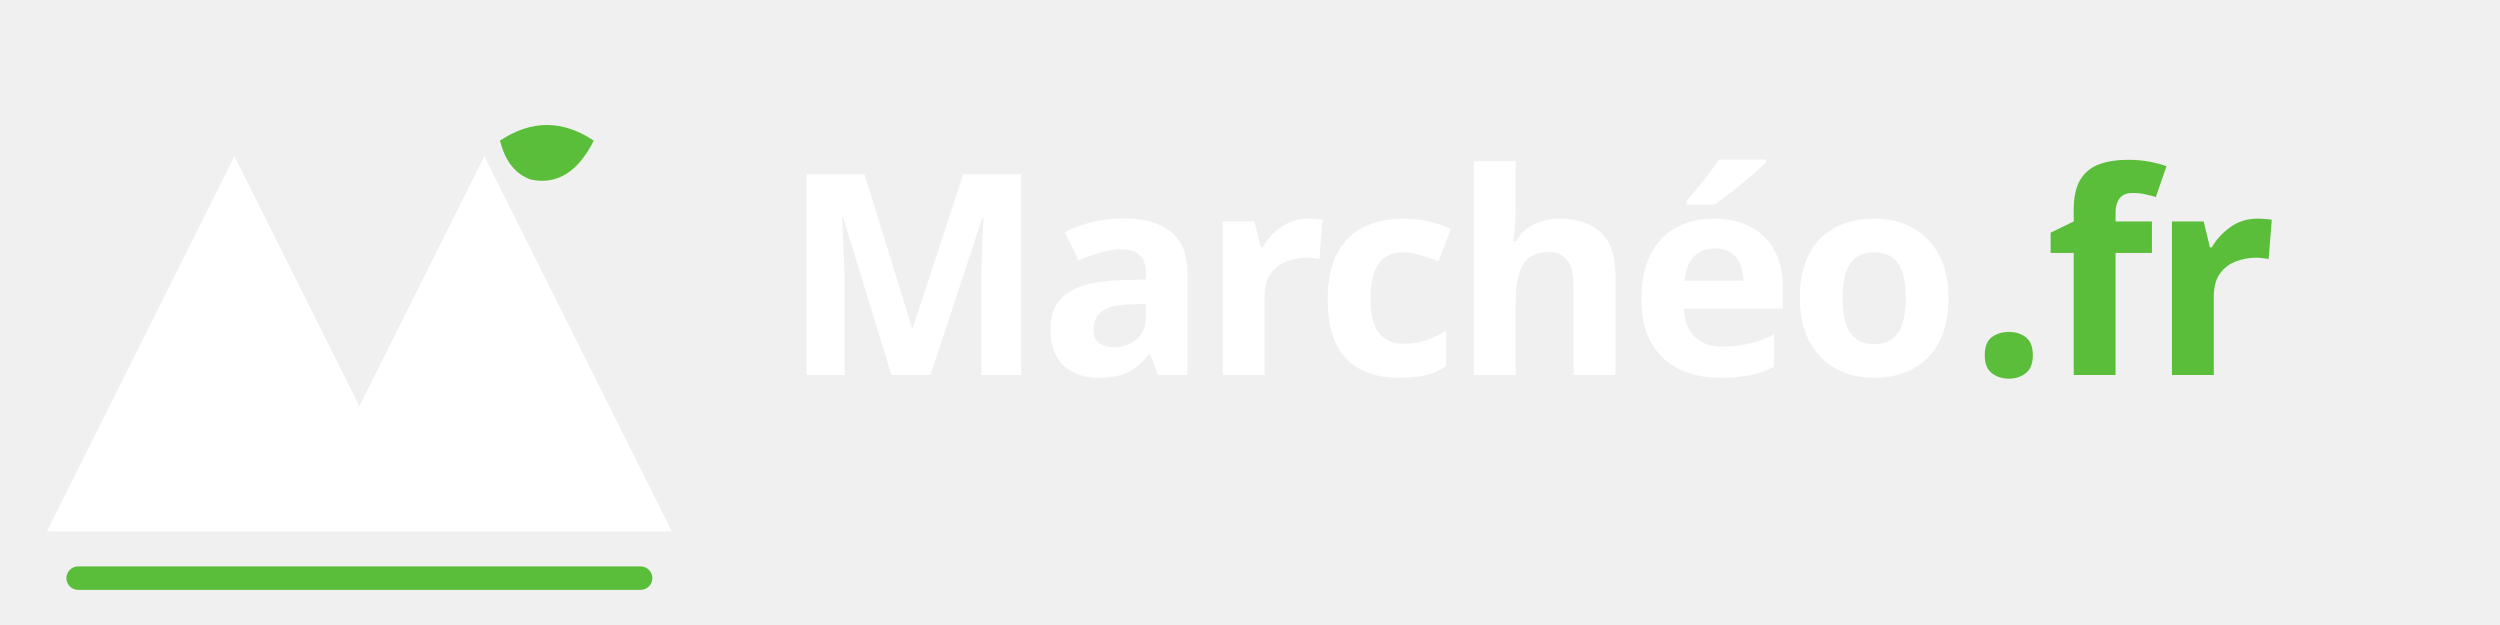
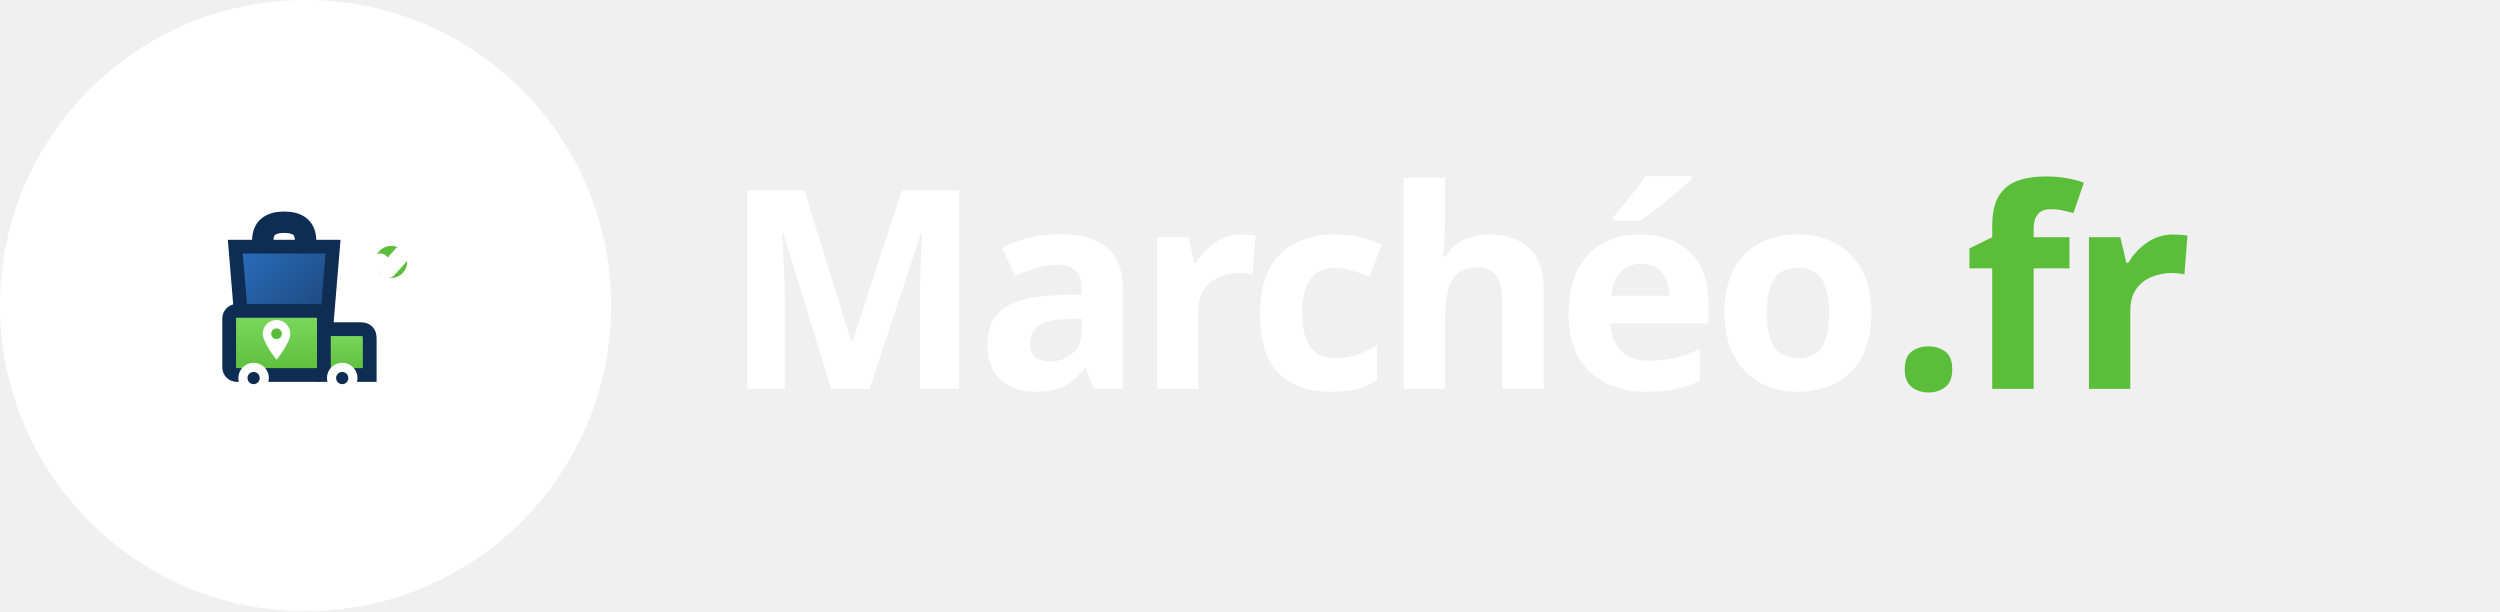
- <svg xmlns="http://www.w3.org/2000/svg" viewBox="0 0 320 80" role="img" aria-label="Marchéo.fr">
-   <g transform="translate(0, 14)">
-     <path d="M 6 54 L 30 6 L 46 38 L 62 6 L 86 54 Z" fill="#FFFFFF" />
-     <line x1="10" y1="60" x2="82" y2="60" stroke="#5BBE3A" stroke-width="3" stroke-linecap="round" />
-     <path d="M 64 4 Q 70 0 76 4 Q 73 10 68 9 Q 65 8 64 4 Z" fill="#5BBE3A" />
+ <svg xmlns="http://www.w3.org/2000/svg" viewBox="0 0 360 88" role="img" aria-label="Marchéo.fr">
+   <defs>
+     <linearGradient id="bagGrad3" x1="0" y1="0" x2="1" y2="1">
+       <stop offset="0%" stop-color="#2A6FBF" />
+       <stop offset="100%" stop-color="#1B3F6E" />
+     </linearGradient>
+     <linearGradient id="truckGrad3" x1="0" y1="0" x2="0" y2="1">
+       <stop offset="0%" stop-color="#7DD960" />
+       <stop offset="100%" stop-color="#5BBE3A" />
+     </linearGradient>
+   </defs>
+   <g transform="translate(0, 0)">
+     <circle cx="44" cy="44" r="44" fill="#FFFFFF" />
+     <g transform="translate(22, 21) scale(0.22)">
+       <g transform="translate(50, 48)">
+         <path d="M 22 14 Q 22 2 36 2 Q 50 2 50 14 L 50 22" fill="none" stroke="#0F2C52" stroke-width="14" stroke-linecap="round" />
+         <path d="M 4 18 L 68 18 L 63 78 Q 62 84 56 84 L 16 84 Q 10 84 9 78 Z" fill="url(#bagGrad3)" stroke="#0F2C52" stroke-width="9" />
+       </g>
+       <g transform="translate(50, 100)">
+         <rect x="0" y="8" width="62" height="42" rx="5" fill="url(#truckGrad3)" stroke="#0F2C52" stroke-width="9" />
+         <path d="M 62 20 L 86 20 Q 92 20 92 26 L 92 50 L 62 50 Z" fill="url(#truckGrad3)" stroke="#0F2C52" stroke-width="9" />
+         <circle cx="16" cy="52" r="7" fill="#0F2C52" stroke="#FFFFFF" stroke-width="6" />
+         <circle cx="74" cy="52" r="7" fill="#0F2C52" stroke="#FFFFFF" stroke-width="6" />
+         <g transform="translate(22, 14)">
+           <path d="M 9 0 C 14 0 18 4 18 9 C 18 15 9 26 9 26 C 9 26 0 15 0 9 C 0 4 4 0 9 0 Z" fill="#FFFFFF" />
+           <circle cx="9" cy="9" r="3.5" fill="#5BBE3A" />
+         </g>
+       </g>
+       <g transform="translate(140, 60)">
+         <circle cx="16" cy="16" r="16" fill="#5BBE3A" stroke="#FFFFFF" stroke-width="11" />
+         <path d="M 9 16 L 14 21 L 23 11" fill="none" stroke="#FFFFFF" stroke-width="11" stroke-linecap="round" stroke-linejoin="round" />
+       </g>
+     </g>
  </g>
-   <text x="100" y="48" font-family="Manrope, system-ui, sans-serif" font-weight="800" font-size="36" fill="#FFFFFF" letter-spacing="-1">Marchéo</text>
-   <text x="252" y="48" font-family="Manrope, system-ui, sans-serif" font-weight="700" font-size="36" fill="#5BBE3A" letter-spacing="-0.5">.fr</text>
+   <text x="104" y="56" font-family="Manrope, system-ui, sans-serif" font-weight="800" font-size="40" fill="#FFFFFF" letter-spacing="-1.2">Marchéo</text>
+   <text x="272" y="56" font-family="Manrope, system-ui, sans-serif" font-weight="700" font-size="40" fill="#5BBE3A" letter-spacing="-0.6">.fr</text>
</svg>
